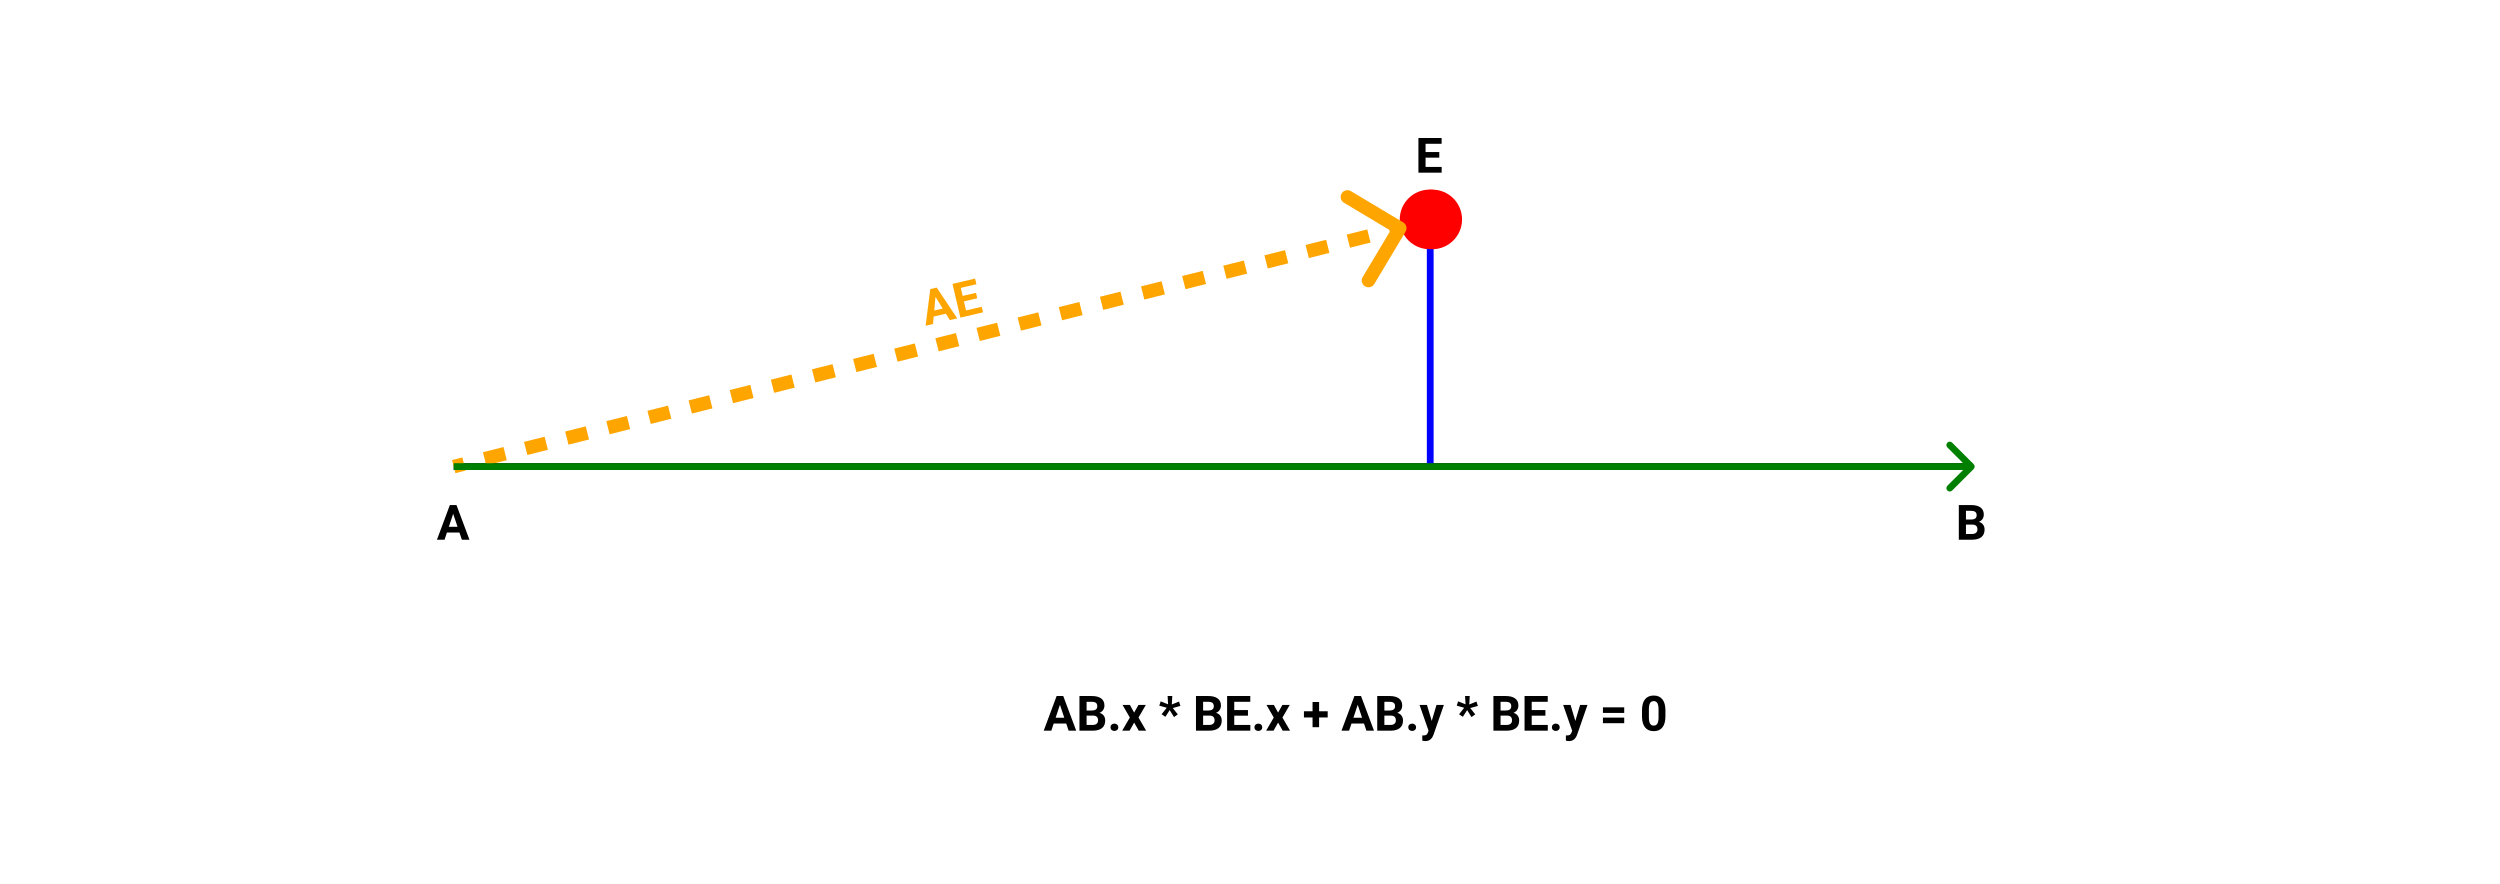
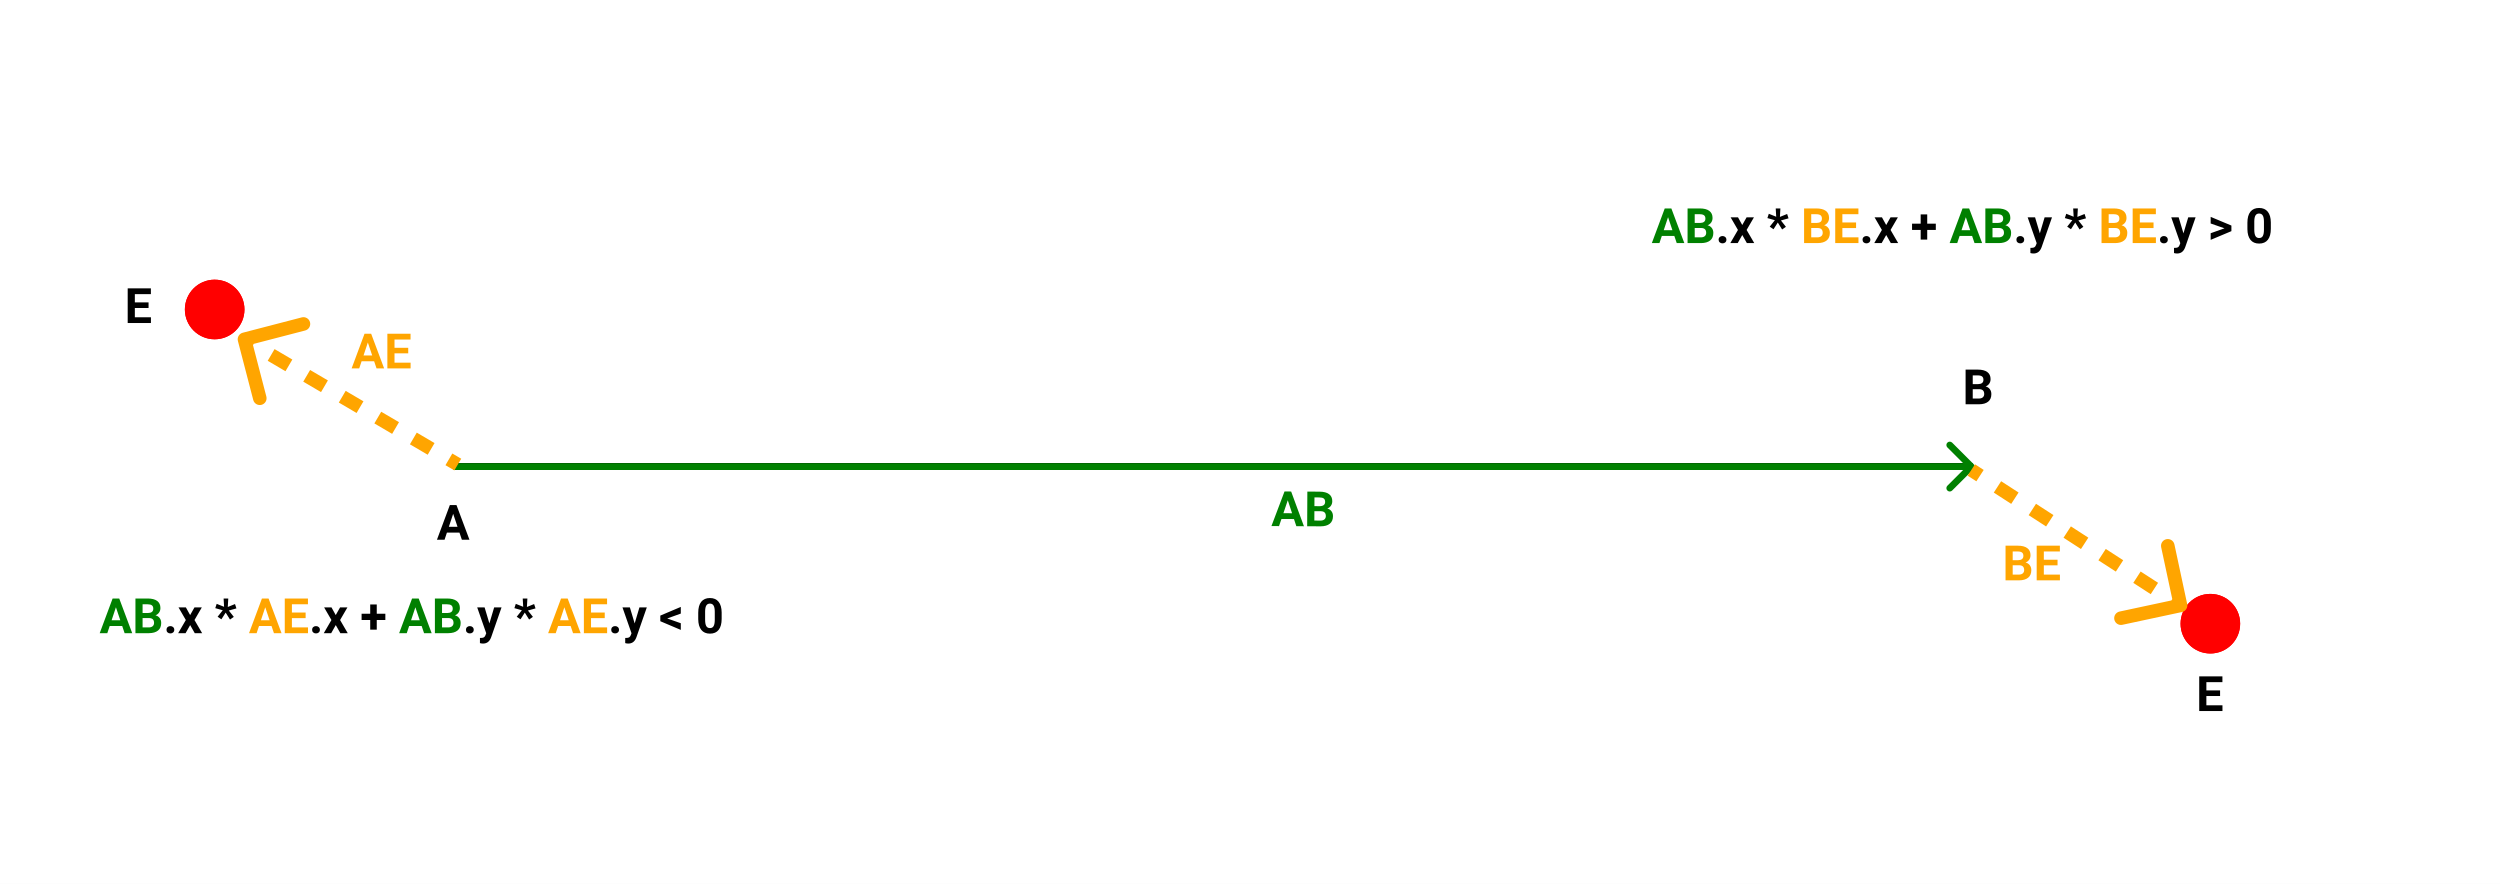
<svg xmlns="http://www.w3.org/2000/svg" width="577" height="204" viewBox="0 0 577 204" fill="none">
  <rect width="577" height="204" fill="white" />
-   <line x1="104.719" y1="107.687" x2="455.29" y2="107.687" stroke="black" stroke-width="1.563" />
-   <path d="M106.042 122.916H103.151L102.602 124.564H100.849L103.827 116.564H105.355L108.349 124.564H106.597L106.042 122.916ZM103.596 121.581H105.596L104.591 118.586L103.596 121.581Z" fill="black" />
-   <path d="M332.186 36.384H329.021V38.527H332.735V39.852H327.373V31.851H332.724V33.186H329.021V35.093H332.186V36.384Z" fill="black" />
-   <path d="M452.095 124.564V116.564H454.898C455.868 116.564 456.605 116.751 457.106 117.125C457.608 117.495 457.859 118.038 457.859 118.756C457.859 119.148 457.758 119.495 457.557 119.795C457.356 120.092 457.075 120.31 456.716 120.449C457.127 120.551 457.449 120.758 457.683 121.07C457.921 121.381 458.041 121.762 458.041 122.213C458.041 122.982 457.795 123.564 457.304 123.96C456.813 124.356 456.114 124.557 455.205 124.564H452.095ZM453.744 121.081V123.24H455.156C455.544 123.24 455.846 123.149 456.062 122.965C456.282 122.779 456.392 122.522 456.392 122.196C456.392 121.464 456.013 121.092 455.255 121.081H453.744ZM453.744 119.916H454.963C455.795 119.901 456.211 119.57 456.211 118.921C456.211 118.559 456.105 118.299 455.892 118.141C455.683 117.98 455.352 117.899 454.898 117.899H453.744V119.916Z" fill="black" />
-   <circle cx="329.941" cy="50.641" r="6.877" fill="#FF0000" />
-   <line x1="330.096" y1="50.641" x2="330.096" y2="108.47" stroke="#0000FF" stroke-width="1.563" />
-   <circle cx="330.565" cy="50.641" r="6.877" fill="#FF0000" />
-   <path d="M323.735 53.072C323.956 52.702 323.835 52.222 323.465 52.001L317.427 48.393C317.057 48.172 316.577 48.293 316.355 48.663C316.134 49.034 316.255 49.514 316.625 49.735L321.992 52.941L318.786 58.308C318.564 58.679 318.685 59.159 319.056 59.38C319.426 59.601 319.906 59.48 320.127 59.11L323.735 53.072ZM104.91 108.445L107.283 107.847L106.901 106.332L104.528 106.93L104.91 108.445ZM112.03 106.651L116.776 105.455L116.394 103.94L111.648 105.136L112.03 106.651ZM121.523 104.259L126.27 103.063L125.888 101.548L121.141 102.744L121.523 104.259ZM131.016 101.867L135.763 100.671L135.381 99.156L130.634 100.352L131.016 101.867ZM140.509 99.475L145.256 98.279L144.874 96.764L140.128 97.96L140.509 99.475ZM150.003 97.083L154.749 95.887L154.367 94.372L149.621 95.568L150.003 97.083ZM159.496 94.691L164.243 93.495L163.861 91.98L159.114 93.176L159.496 94.691ZM168.989 92.299L173.736 91.103L173.354 89.588L168.607 90.784L168.989 92.299ZM178.483 89.907L183.229 88.711L182.847 87.196L178.101 88.392L178.483 89.907ZM187.976 87.515L192.722 86.319L192.341 84.804L187.594 86L187.976 87.515ZM197.469 85.123L202.216 83.927L201.834 82.412L197.087 83.608L197.469 85.123ZM206.962 82.731L211.709 81.535L211.327 80.02L206.58 81.216L206.962 82.731ZM216.456 80.339L221.202 79.143L220.82 77.628L216.074 78.824L216.456 80.339ZM225.949 77.947L230.695 76.751L230.314 75.236L225.567 76.432L225.949 77.947ZM235.442 75.555L240.189 74.359L239.807 72.844L235.06 74.04L235.442 75.555ZM244.935 73.163L249.682 71.967L249.3 70.452L244.553 71.648L244.935 73.163ZM254.429 70.771L259.175 69.575L258.793 68.06L254.047 69.256L254.429 70.771ZM263.922 68.379L268.668 67.183L268.287 65.668L263.54 66.864L263.922 68.379ZM273.415 65.987L278.162 64.791L277.78 63.276L273.033 64.472L273.415 65.987ZM282.908 63.595L287.655 62.399L287.273 60.884L282.527 62.08L282.908 63.595ZM292.402 61.203L297.148 60.007L296.766 58.492L292.02 59.688L292.402 61.203ZM301.895 58.811L306.642 57.615L306.26 56.1L301.513 57.296L301.895 58.811ZM311.388 56.419L316.135 55.223L315.753 53.708L311.006 54.904L311.388 56.419ZM320.881 54.027L323.255 53.429L322.873 51.914L320.5 52.512L320.881 54.027ZM324.406 53.473C324.848 52.732 324.607 51.772 323.866 51.33L311.79 44.115C311.049 43.672 310.09 43.914 309.647 44.655C309.204 45.396 309.446 46.355 310.187 46.798L320.921 53.212L314.507 63.945C314.065 64.686 314.306 65.646 315.047 66.088C315.788 66.531 316.748 66.29 317.191 65.549L324.406 53.473ZM105.101 109.203L107.474 108.605L106.71 105.574L104.337 106.172L105.101 109.203ZM112.221 107.409L116.967 106.213L116.203 103.182L111.457 104.378L112.221 107.409ZM121.714 105.017L126.46 103.821L125.697 100.79L120.95 101.986L121.714 105.017ZM131.207 102.625L135.954 101.429L135.19 98.398L130.443 99.594L131.207 102.625ZM140.7 100.233L145.447 99.037L144.683 96.006L139.937 97.202L140.7 100.233ZM150.194 97.841L154.94 96.645L154.177 93.614L149.43 94.81L150.194 97.841ZM159.687 95.449L164.434 94.253L163.67 91.222L158.923 92.418L159.687 95.449ZM169.18 93.057L173.927 91.861L173.163 88.83L168.416 90.026L169.18 93.057ZM178.673 90.665L183.42 89.469L182.656 86.438L177.91 87.634L178.673 90.665ZM188.167 88.273L192.913 87.077L192.15 84.046L187.403 85.242L188.167 88.273ZM197.66 85.881L202.407 84.685L201.643 81.654L196.896 82.85L197.66 85.881ZM207.153 83.489L211.9 82.293L211.136 79.262L206.389 80.458L207.153 83.489ZM216.646 81.097L221.393 79.901L220.629 76.87L215.883 78.066L216.646 81.097ZM226.14 78.705L230.886 77.509L230.123 74.478L225.376 75.674L226.14 78.705ZM235.633 76.313L240.38 75.117L239.616 72.086L234.869 73.282L235.633 76.313ZM245.126 73.921L249.873 72.725L249.109 69.694L244.363 70.89L245.126 73.921ZM254.62 71.529L259.366 70.333L258.602 67.302L253.856 68.498L254.62 71.529ZM264.113 69.137L268.859 67.941L268.096 64.91L263.349 66.106L264.113 69.137ZM273.606 66.745L278.353 65.549L277.589 62.518L272.842 63.714L273.606 66.745ZM283.099 64.353L287.846 63.157L287.082 60.126L282.336 61.322L283.099 64.353ZM292.593 61.961L297.339 60.765L296.575 57.734L291.829 58.93L292.593 61.961ZM302.086 59.569L306.832 58.373L306.069 55.342L301.322 56.538L302.086 59.569ZM311.579 57.177L316.326 55.981L315.562 52.95L310.815 54.146L311.579 57.177ZM321.072 54.785L323.446 54.187L322.682 51.156L320.309 51.754L321.072 54.785Z" fill="#FFA500" />
-   <path d="M218.309 72.4L215.495 73.059L215.336 74.79L213.629 75.189L214.705 66.72L216.193 66.372L220.932 73.48L219.225 73.879L218.309 72.4ZM215.624 71.658L217.572 71.202L215.91 68.515L215.624 71.658ZM225.556 68.836L222.475 69.558L222.963 71.644L226.58 70.797L226.881 72.087L221.66 73.309L219.836 65.519L225.047 64.299L225.352 65.6L221.746 66.444L222.18 68.3L225.262 67.579L225.556 68.836Z" fill="#FFA500" />
+   <line x1="104.719" y1="107.689" x2="455.29" y2="107.689" stroke="black" stroke-width="1.563" />
+   <circle cx="510.15" cy="143.949" r="6.877" fill="#FF0000" />
+   <circle cx="510.15" cy="143.949" r="6.877" fill="#FF0000" />
+   <line x1="104.719" y1="107.689" x2="455.29" y2="107.689" stroke="black" stroke-width="1.563" />
  <path d="M455.53 108.24C455.835 107.935 455.835 107.44 455.53 107.135L450.557 102.162C450.252 101.856 449.757 101.856 449.452 102.162C449.146 102.467 449.146 102.962 449.452 103.267L453.872 107.688L449.452 112.108C449.146 112.413 449.146 112.908 449.452 113.213C449.757 113.519 450.252 113.519 450.557 113.213L455.53 108.24ZM104.719 108.469H454.978V106.906H104.719V108.469Z" fill="#008000" />
-   <path d="M246.083 166.992H243.192L242.643 168.641H240.89L243.868 160.64H245.396L248.39 168.641H246.638L246.083 166.992ZM243.637 165.657H245.638L244.632 162.662L243.637 165.657ZM249.138 168.641V160.64H251.94C252.911 160.64 253.647 160.827 254.149 161.201C254.651 161.571 254.902 162.115 254.902 162.833C254.902 163.225 254.801 163.571 254.599 163.871C254.398 164.168 254.118 164.386 253.759 164.525C254.169 164.628 254.491 164.835 254.726 165.146C254.964 165.457 255.083 165.838 255.083 166.289C255.083 167.058 254.838 167.641 254.347 168.036C253.856 168.432 253.156 168.633 252.248 168.641H249.138ZM250.786 165.157V167.316H252.198C252.587 167.316 252.889 167.225 253.105 167.042C253.325 166.855 253.435 166.598 253.435 166.272C253.435 165.54 253.055 165.168 252.297 165.157H250.786ZM250.786 163.992H252.006C252.837 163.977 253.253 163.646 253.253 162.997C253.253 162.635 253.147 162.375 252.935 162.217C252.726 162.056 252.394 161.975 251.94 161.975H250.786V163.992ZM256.303 167.86C256.303 167.608 256.387 167.402 256.556 167.245C256.728 167.087 256.942 167.009 257.199 167.009C257.459 167.009 257.673 167.087 257.841 167.245C258.014 167.402 258.1 167.608 258.1 167.86C258.1 168.109 258.015 168.313 257.847 168.47C257.678 168.624 257.462 168.701 257.199 168.701C256.938 168.701 256.724 168.624 256.556 168.47C256.387 168.313 256.303 168.109 256.303 167.86ZM261.759 164.47L262.759 162.695H264.457L262.765 165.608L264.529 168.641H262.825L261.765 166.772L260.71 168.641H259.001L260.765 165.608L259.078 162.695H260.781L261.759 164.47ZM269.287 163.355L267.562 162.866L267.886 161.871L269.595 162.558L269.485 160.64H270.562L270.452 162.596L272.117 161.921L272.441 162.926L270.683 163.415L271.837 164.877L270.963 165.498L269.963 163.893L268.974 165.443L268.1 164.849L269.287 163.355ZM276.029 168.641V160.64H278.831C279.802 160.64 280.538 160.827 281.04 161.201C281.542 161.571 281.793 162.115 281.793 162.833C281.793 163.225 281.692 163.571 281.491 163.871C281.289 164.168 281.009 164.386 280.65 164.525C281.06 164.628 281.383 164.835 281.617 165.146C281.855 165.457 281.974 165.838 281.974 166.289C281.974 167.058 281.729 167.641 281.238 168.036C280.747 168.432 280.048 168.633 279.139 168.641H276.029ZM277.678 165.157V167.316H279.09C279.478 167.316 279.78 167.225 279.996 167.042C280.216 166.855 280.326 166.598 280.326 166.272C280.326 165.54 279.947 165.168 279.189 165.157H277.678ZM277.678 163.992H278.897C279.729 163.977 280.145 163.646 280.145 162.997C280.145 162.635 280.038 162.375 279.826 162.217C279.617 162.056 279.286 161.975 278.831 161.975H277.678V163.992ZM288.03 165.173H284.865V167.316H288.579V168.641H283.216V160.64H288.568V161.975H284.865V163.882H288.03V165.173ZM289.524 167.86C289.524 167.608 289.609 167.402 289.777 167.245C289.949 167.087 290.163 167.009 290.42 167.009C290.68 167.009 290.894 167.087 291.063 167.245C291.235 167.402 291.321 167.608 291.321 167.86C291.321 168.109 291.237 168.313 291.068 168.47C290.9 168.624 290.684 168.701 290.42 168.701C290.16 168.701 289.946 168.624 289.777 168.47C289.609 168.313 289.524 168.109 289.524 167.86ZM294.981 164.47L295.981 162.695H297.678L295.986 165.608L297.75 168.641H296.047L294.986 166.772L293.931 168.641H292.222L293.986 165.608L292.299 162.695H294.002L294.981 164.47ZM304.448 164.162H306.432V165.597H304.448V167.838H302.937V165.597H300.948V164.162H302.937V162.014H304.448V164.162ZM314.811 166.992H311.921L311.371 168.641H309.619L312.597 160.64H314.124L317.119 168.641H315.366L314.811 166.992ZM312.366 165.657H314.366L313.361 162.662L312.366 165.657ZM317.866 168.641V160.64H320.669C321.639 160.64 322.376 160.827 322.878 161.201C323.379 161.571 323.63 162.115 323.63 162.833C323.63 163.225 323.53 163.571 323.328 163.871C323.127 164.168 322.846 164.386 322.487 164.525C322.898 164.628 323.22 164.835 323.454 165.146C323.693 165.457 323.812 165.838 323.812 166.289C323.812 167.058 323.566 167.641 323.075 168.036C322.584 168.432 321.885 168.633 320.976 168.641H317.866ZM319.515 165.157V167.316H320.927C321.315 167.316 321.617 167.225 321.834 167.042C322.053 166.855 322.163 166.598 322.163 166.272C322.163 165.54 321.784 165.168 321.026 165.157H319.515ZM319.515 163.992H320.735C321.566 163.977 321.982 163.646 321.982 162.997C321.982 162.635 321.876 162.375 321.663 162.217C321.454 162.056 321.123 161.975 320.669 161.975H319.515V163.992ZM325.031 167.86C325.031 167.608 325.116 167.402 325.284 167.245C325.456 167.087 325.671 167.009 325.927 167.009C326.187 167.009 326.401 167.087 326.57 167.245C326.742 167.402 326.828 167.608 326.828 167.86C326.828 168.109 326.744 168.313 326.575 168.47C326.407 168.624 326.191 168.701 325.927 168.701C325.667 168.701 325.453 168.624 325.284 168.47C325.116 168.313 325.031 168.109 325.031 167.86ZM330.444 166.393L331.543 162.695H333.246L330.856 169.564L330.724 169.877C330.369 170.654 329.783 171.042 328.966 171.042C328.735 171.042 328.5 171.007 328.262 170.937V169.734L328.504 169.74C328.805 169.74 329.028 169.694 329.175 169.602C329.325 169.511 329.442 169.359 329.526 169.146L329.713 168.657L327.63 162.695H329.339L330.444 166.393ZM337.939 163.355L336.213 162.866L336.538 161.871L338.246 162.558L338.136 160.64H339.213L339.104 162.596L340.768 161.921L341.093 162.926L339.334 163.415L340.488 164.877L339.615 165.498L338.615 163.893L337.625 165.443L336.752 164.849L337.939 163.355ZM344.681 168.641V160.64H347.483C348.454 160.64 349.19 160.827 349.692 161.201C350.194 161.571 350.445 162.115 350.445 162.833C350.445 163.225 350.344 163.571 350.143 163.871C349.941 164.168 349.661 164.386 349.302 164.525C349.712 164.628 350.035 164.835 350.269 165.146C350.507 165.457 350.626 165.838 350.626 166.289C350.626 167.058 350.381 167.641 349.89 168.036C349.399 168.432 348.699 168.633 347.791 168.641H344.681ZM346.329 165.157V167.316H347.741C348.13 167.316 348.432 167.225 348.648 167.042C348.868 166.855 348.978 166.598 348.978 166.272C348.978 165.54 348.599 165.168 347.84 165.157H346.329ZM346.329 163.992H347.549C348.381 163.977 348.796 163.646 348.796 162.997C348.796 162.635 348.69 162.375 348.478 162.217C348.269 162.056 347.937 161.975 347.483 161.975H346.329V163.992ZM356.681 165.173H353.516V167.316H357.231V168.641H351.868V160.64H357.22V161.975H353.516V163.882H356.681V165.173ZM358.176 167.86C358.176 167.608 358.26 167.402 358.429 167.245C358.601 167.087 358.815 167.009 359.072 167.009C359.332 167.009 359.546 167.087 359.714 167.245C359.887 167.402 359.973 167.608 359.973 167.86C359.973 168.109 359.888 168.313 359.72 168.47C359.551 168.624 359.335 168.701 359.072 168.701C358.811 168.701 358.597 168.624 358.429 168.47C358.26 168.313 358.176 168.109 358.176 167.86ZM363.588 166.393L364.687 162.695H366.391L364 169.564L363.869 169.877C363.513 170.654 362.927 171.042 362.11 171.042C361.879 171.042 361.645 171.007 361.407 170.937V169.734L361.649 169.74C361.949 169.74 362.172 169.694 362.319 169.602C362.469 169.511 362.586 169.359 362.671 169.146L362.857 168.657L360.775 162.695H362.484L363.588 166.393ZM374.869 164.542H369.957V163.245H374.869V164.542ZM374.869 166.921H369.957V165.624H374.869V166.921ZM384.38 165.333C384.38 166.439 384.152 167.285 383.694 167.871C383.236 168.457 382.565 168.751 381.683 168.751C380.811 168.751 380.144 168.463 379.682 167.888C379.221 167.313 378.985 166.489 378.974 165.415V163.943C378.974 162.825 379.204 161.977 379.666 161.399C380.131 160.82 380.8 160.53 381.672 160.53C382.543 160.53 383.21 160.818 383.672 161.393C384.133 161.964 384.369 162.787 384.38 163.86V165.333ZM382.792 163.717C382.792 163.054 382.701 162.573 382.518 162.272C382.338 161.968 382.056 161.816 381.672 161.816C381.298 161.816 381.021 161.961 380.842 162.25C380.666 162.536 380.573 162.985 380.562 163.596V165.542C380.562 166.194 380.65 166.679 380.825 166.998C381.005 167.313 381.291 167.47 381.683 167.47C382.071 167.47 382.351 167.318 382.523 167.014C382.695 166.71 382.785 166.245 382.792 165.619V163.717Z" fill="black" />
+   <path d="M298.648 119.795L295.758 119.78L295.2 121.425L293.447 121.416L296.467 113.431L297.995 113.44L300.947 121.456L299.194 121.446L298.648 119.795ZM296.21 118.447L298.21 118.457L297.22 115.458L296.21 118.447ZM301.694 121.459L301.736 113.459L304.539 113.474C305.509 113.479 306.245 113.67 306.745 114.046C307.245 114.419 307.493 114.964 307.489 115.682C307.487 116.074 307.384 116.42 307.181 116.719C306.978 117.015 306.697 117.231 306.337 117.368C306.747 117.473 307.068 117.682 307.301 117.994C307.537 118.307 307.654 118.688 307.652 119.139C307.648 119.908 307.399 120.489 306.906 120.883C306.414 121.276 305.713 121.473 304.804 121.476L301.694 121.459ZM303.361 117.985L303.35 120.144L304.762 120.151C305.15 120.153 305.453 120.063 305.67 119.881C305.891 119.696 306.002 119.44 306.004 119.114C306.007 118.381 305.63 118.007 304.872 117.992L303.361 117.985ZM303.367 116.82L304.587 116.826C305.419 116.816 305.836 116.486 305.84 115.838C305.841 115.475 305.737 115.215 305.525 115.056C305.317 114.894 304.986 114.812 304.532 114.809L303.378 114.803L303.367 116.82Z" fill="#008000" />
+   <path d="M503.436 140.494C503.858 140.404 504.126 139.988 504.036 139.566L502.563 132.689C502.473 132.267 502.058 131.998 501.636 132.088C501.214 132.179 500.945 132.594 501.035 133.016L502.344 139.129L496.231 140.438C495.809 140.529 495.54 140.944 495.63 141.366C495.721 141.788 496.136 142.057 496.558 141.967L503.436 140.494ZM454.552 109.127L456.564 110.429L457.413 109.117L455.401 107.815L454.552 109.127ZM460.589 113.034L464.613 115.639L465.463 114.327L461.438 111.722L460.589 113.034ZM468.638 118.244L472.663 120.849L473.512 119.537L469.487 116.932L468.638 118.244ZM476.687 123.454L480.712 126.059L481.561 124.747L477.537 122.142L476.687 123.454ZM484.737 128.664L488.761 131.269L489.61 129.957L485.586 127.352L484.737 128.664ZM492.786 133.874L496.81 136.479L497.66 135.166L493.635 132.561L492.786 133.874ZM500.835 139.083L502.847 140.386L503.697 139.074L501.684 137.771L500.835 139.083ZM503.599 141.258C504.443 141.077 504.981 140.247 504.8 139.403L501.855 125.648C501.674 124.804 500.843 124.266 499.999 124.447C499.155 124.628 498.617 125.458 498.798 126.302L501.416 138.529L489.19 141.147C488.346 141.328 487.808 142.159 487.989 143.003C488.17 143.847 489 144.384 489.844 144.204L503.599 141.258ZM454.127 109.783L456.14 111.085L457.838 108.461L455.826 107.159L454.127 109.783ZM460.164 113.69L464.189 116.295L465.887 113.671L461.863 111.066L460.164 113.69ZM468.213 118.9L472.238 121.505L473.937 118.881L469.912 116.276L468.213 118.9ZM476.263 124.11L480.287 126.715L481.986 124.091L477.961 121.486L476.263 124.11ZM484.312 129.32L488.337 131.925L490.035 129.301L486.01 126.696L484.312 129.32ZM492.361 134.53L496.386 137.135L498.084 134.51L494.06 131.905L492.361 134.53ZM500.41 139.739L502.423 141.042L504.121 138.418L502.109 137.115L500.41 139.739Z" fill="#FFA500" />
+   <path d="M106.042 122.918H103.151L102.602 124.566H100.849L103.827 116.566H105.355L108.349 124.566H106.597L106.042 122.918ZM103.596 121.583H105.596L104.591 118.588L103.596 121.583Z" fill="black" />
+   <path d="M453.66 93.307V85.306H456.462C457.433 85.306 458.169 85.493 458.671 85.867C459.173 86.237 459.424 86.781 459.424 87.499C459.424 87.891 459.323 88.237 459.121 88.537C458.92 88.834 458.64 89.052 458.281 89.191C458.691 89.294 459.013 89.501 459.248 89.812C459.486 90.123 459.605 90.504 459.605 90.955C459.605 91.724 459.36 92.307 458.869 92.702C458.378 93.098 457.678 93.299 456.77 93.307H453.66ZM455.308 89.823V91.982H456.72C457.109 91.982 457.411 91.891 457.627 91.708C457.847 91.521 457.957 91.264 457.957 90.938C457.957 90.206 457.577 89.834 456.819 89.823H455.308ZM455.308 88.658H456.528C457.359 88.643 457.775 88.312 457.775 87.663C457.775 87.301 457.669 87.041 457.457 86.883C457.248 86.722 456.916 86.641 456.462 86.641H455.308V88.658Z" fill="black" />
+   <path d="M512.395 160.64H509.23V162.783H512.944V164.107H507.582V156.107H512.933V157.442H509.23V159.349H512.395V160.64Z" fill="black" />
+   <path d="M462.88 133.943V125.943H465.683C466.653 125.943 467.39 126.13 467.892 126.503C468.393 126.873 468.644 127.417 468.644 128.135C468.644 128.527 468.544 128.874 468.342 129.174C468.141 129.471 467.86 129.689 467.501 129.828C467.912 129.93 468.234 130.137 468.469 130.449C468.707 130.76 468.826 131.141 468.826 131.592C468.826 132.361 468.58 132.943 468.089 133.339C467.599 133.735 466.899 133.936 465.99 133.943H462.88ZM464.529 130.46V132.619H465.941C466.329 132.619 466.631 132.528 466.848 132.344C467.067 132.158 467.177 131.901 467.177 131.575C467.177 130.842 466.798 130.471 466.04 130.46H464.529ZM464.529 129.295H465.749C466.58 129.28 466.996 128.949 466.996 128.3C466.996 127.938 466.89 127.677 466.677 127.52C466.468 127.359 466.137 127.278 465.683 127.278H464.529V129.295ZM474.881 130.476H471.716V132.619H475.43V133.943H470.067V125.943H475.419V127.278H471.716V129.185H474.881V130.476Z" fill="#FFA500" />
+   <circle cx="49.545" cy="71.428" r="6.877" transform="rotate(180 49.5449 71.4277)" fill="#FF0000" />
+   <circle cx="49.545" cy="71.428" r="6.877" transform="rotate(180 49.5449 71.4277)" fill="#FF0000" />
+   <path d="M56.227 77.55C55.809 77.658 55.558 78.085 55.667 78.503L57.437 85.31C57.545 85.727 57.972 85.978 58.39 85.869C58.807 85.761 59.058 85.334 58.949 84.916L57.376 78.866L63.427 77.293C63.844 77.184 64.095 76.757 63.986 76.34C63.878 75.922 63.451 75.671 63.033 75.78L56.227 77.55ZM106.052 106.547L104.001 105.342L103.209 106.69L105.26 107.895L106.052 106.547ZM99.898 102.933L95.795 100.523L95.004 101.871L99.106 104.28L99.898 102.933ZM91.692 98.113L87.59 95.704L86.798 97.052L90.901 99.461L91.692 98.113ZM83.487 93.294L79.384 90.885L78.593 92.232L82.695 94.642L83.487 93.294ZM75.281 88.475L71.178 86.066L70.387 87.413L74.49 89.823L75.281 88.475ZM67.076 83.656L62.973 81.246L62.181 82.594L66.284 85.004L67.076 83.656ZM58.87 78.837L56.819 77.632L56.027 78.98L58.079 80.185L58.87 78.837ZM56.03 76.793C55.194 77.01 54.693 77.864 54.91 78.699L58.45 92.313C58.667 93.149 59.521 93.65 60.356 93.433C61.191 93.215 61.693 92.362 61.475 91.527L58.329 79.425L70.43 76.279C71.266 76.062 71.767 75.209 71.55 74.373C71.332 73.538 70.479 73.037 69.644 73.254L56.03 76.793ZM106.448 105.873L104.396 104.668L102.813 107.364L104.865 108.568L106.448 105.873ZM100.294 102.259L96.191 99.849L94.608 102.545L98.711 104.954L100.294 102.259ZM92.088 97.439L87.985 95.03L86.402 97.725L90.505 100.135L92.088 97.439ZM83.883 92.62L79.78 90.211L78.197 92.906L82.299 95.316L83.883 92.62ZM75.677 87.801L71.574 85.392L69.991 88.087L74.094 90.497L75.677 87.801ZM67.472 82.982L63.369 80.573L61.786 83.268L65.888 85.678L67.472 82.982ZM59.266 78.163L57.215 76.958L55.632 79.654L57.683 80.859L59.266 78.163Z" fill="#FFA500" />
+   <path d="M34.286 71.085H31.121V73.228H34.835V74.553H29.472V66.552H34.824V67.888H31.121V69.794H34.286V71.085Z" fill="black" />
+   <path d="M86.348 83.375H83.458L82.909 85.023H81.156L84.134 77.023H85.661L88.656 85.023H86.903L86.348 83.375ZM83.903 82.04H85.903L84.898 79.045L83.903 82.04ZM94.217 81.556H91.052V83.699H94.766V85.023H89.403V77.023H94.755V78.358H91.052V80.265H94.217V81.556Z" fill="#FFA500" />
+   <path d="M28.206 144.486H25.315L24.766 146.135H23.013L25.991 138.134H27.519L30.513 146.135H28.761L28.206 144.486ZM25.761 143.151H27.761L26.755 140.156L25.761 143.151ZM31.261 146.135V138.134H34.063C35.034 138.134 35.77 138.321 36.272 138.695C36.774 139.065 37.025 139.609 37.025 140.327C37.025 140.719 36.924 141.065 36.722 141.365C36.521 141.662 36.241 141.88 35.882 142.019C36.292 142.122 36.614 142.329 36.849 142.64C37.087 142.951 37.206 143.332 37.206 143.783C37.206 144.552 36.961 145.135 36.47 145.53C35.979 145.926 35.279 146.127 34.371 146.135H31.261ZM32.909 142.651V144.811H34.321C34.71 144.811 35.012 144.719 35.228 144.536C35.448 144.349 35.558 144.093 35.558 143.767C35.558 143.034 35.178 142.662 34.42 142.651H32.909ZM32.909 141.486H34.129C34.961 141.472 35.376 141.14 35.376 140.492C35.376 140.129 35.27 139.869 35.058 139.711C34.849 139.55 34.517 139.47 34.063 139.47H32.909V141.486ZM97.319 144.486H94.429L93.879 146.135H92.126L95.105 138.134H96.632L99.627 146.135H97.874L97.319 144.486ZM94.874 143.151H96.874L95.868 140.156L94.874 143.151ZM100.374 146.135V138.134H103.176C104.147 138.134 104.883 138.321 105.385 138.695C105.887 139.065 106.138 139.609 106.138 140.327C106.138 140.719 106.037 141.065 105.836 141.365C105.634 141.662 105.354 141.88 104.995 142.019C105.405 142.122 105.728 142.329 105.962 142.64C106.2 142.951 106.319 143.332 106.319 143.783C106.319 144.552 106.074 145.135 105.583 145.53C105.092 145.926 104.392 146.127 103.484 146.135H100.374ZM102.022 142.651V144.811H103.435C103.823 144.811 104.125 144.719 104.341 144.536C104.561 144.349 104.671 144.093 104.671 143.767C104.671 143.034 104.292 142.662 103.533 142.651H102.022ZM102.022 141.486H103.242C104.074 141.472 104.49 141.14 104.49 140.492C104.49 140.129 104.383 139.869 104.171 139.711C103.962 139.55 103.631 139.47 103.176 139.47H102.022V141.486Z" fill="#008000" />
+   <path d="M38.426 145.355C38.426 145.102 38.51 144.897 38.679 144.739C38.851 144.582 39.065 144.503 39.322 144.503C39.582 144.503 39.796 144.582 39.964 144.739C40.137 144.897 40.223 145.102 40.223 145.355C40.223 145.604 40.138 145.807 39.97 145.964C39.801 146.118 39.585 146.195 39.322 146.195C39.062 146.195 38.847 146.118 38.679 145.964C38.51 145.807 38.426 145.604 38.426 145.355ZM43.882 141.964L44.882 140.189H46.58L44.888 143.102L46.652 146.135H44.948L43.888 144.267L42.833 146.135H41.124L42.888 143.102L41.201 140.189H42.904L43.882 141.964ZM51.41 140.849L49.685 140.36L50.009 139.365L51.718 140.052L51.608 138.134H52.685L52.575 140.091L54.24 139.415L54.564 140.42L52.806 140.909L53.96 142.371L53.086 142.992L52.086 141.387L51.097 142.937L50.223 142.343L51.41 140.849ZM72.032 145.355C72.032 145.102 72.116 144.897 72.285 144.739C72.457 144.582 72.671 144.503 72.928 144.503C73.188 144.503 73.402 144.582 73.57 144.739C73.743 144.897 73.829 145.102 73.829 145.355C73.829 145.604 73.745 145.807 73.576 145.964C73.407 146.118 73.191 146.195 72.928 146.195C72.668 146.195 72.453 146.118 72.285 145.964C72.116 145.807 72.032 145.604 72.032 145.355ZM77.488 141.964L78.488 140.189H80.186L78.494 143.102L80.258 146.135H78.554L77.494 144.267L76.439 146.135H74.73L76.494 143.102L74.807 140.189H76.51L77.488 141.964ZM86.956 141.657H88.939V143.091H86.956V145.333H85.445V143.091H83.456V141.657H85.445V139.508H86.956V141.657ZM107.539 145.355C107.539 145.102 107.623 144.897 107.792 144.739C107.964 144.582 108.178 144.503 108.435 144.503C108.695 144.503 108.909 144.582 109.078 144.739C109.25 144.897 109.336 145.102 109.336 145.355C109.336 145.604 109.252 145.807 109.083 145.964C108.915 146.118 108.699 146.195 108.435 146.195C108.175 146.195 107.96 146.118 107.792 145.964C107.623 145.807 107.539 145.604 107.539 145.355ZM112.951 143.887L114.05 140.189H115.754L113.364 147.058L113.232 147.371C112.876 148.148 112.29 148.536 111.473 148.536C111.243 148.536 111.008 148.501 110.77 148.432V147.228L111.012 147.234C111.312 147.234 111.536 147.188 111.682 147.096C111.832 147.005 111.95 146.853 112.034 146.64L112.221 146.151L110.138 140.189H111.847L112.951 143.887ZM120.446 140.849L118.721 140.36L119.045 139.365L120.754 140.052L120.644 138.134H121.721L121.611 140.091L123.276 139.415L123.6 140.42L121.842 140.909L122.996 142.371L122.122 142.992L121.122 141.387L120.133 142.937L119.259 142.343L120.446 140.849ZM141.068 145.355C141.068 145.102 141.152 144.897 141.321 144.739C141.493 144.582 141.707 144.503 141.964 144.503C142.224 144.503 142.438 144.582 142.607 144.739C142.779 144.897 142.865 145.102 142.865 145.355C142.865 145.604 142.781 145.807 142.612 145.964C142.444 146.118 142.228 146.195 141.964 146.195C141.704 146.195 141.49 146.118 141.321 145.964C141.152 145.807 141.068 145.604 141.068 145.355ZM146.481 143.887L147.58 140.189H149.283L146.893 147.058L146.761 147.371C146.405 148.148 145.819 148.536 145.002 148.536C144.772 148.536 144.537 148.501 144.299 148.432V147.228L144.541 147.234C144.841 147.234 145.065 147.188 145.211 147.096C145.361 147.005 145.479 146.853 145.563 146.64L145.75 146.151L143.667 140.189H145.376L146.481 143.887ZM153.997 142.739L157.129 143.843V145.382L152.398 143.376V142.08L157.129 140.074V141.613L153.997 142.739ZM166.558 142.827C166.558 143.933 166.33 144.779 165.872 145.365C165.414 145.952 164.743 146.245 163.861 146.245C162.989 146.245 162.322 145.957 161.86 145.382C161.399 144.807 161.163 143.983 161.152 142.909V141.437C161.152 140.319 161.382 139.471 161.844 138.893C162.309 138.314 162.978 138.024 163.85 138.024C164.721 138.024 165.388 138.312 165.85 138.887C166.311 139.459 166.547 140.281 166.558 141.354V142.827ZM164.97 141.211C164.97 140.548 164.879 140.067 164.696 139.766C164.516 139.462 164.234 139.31 163.85 139.31C163.476 139.31 163.199 139.455 163.02 139.744C162.844 140.03 162.751 140.479 162.74 141.091V143.036C162.74 143.688 162.828 144.173 163.003 144.492C163.183 144.807 163.469 144.964 163.861 144.964C164.249 144.964 164.529 144.812 164.701 144.508C164.873 144.204 164.963 143.739 164.97 143.113V141.211Z" fill="black" />
+   <path d="M62.669 144.486H59.779L59.229 146.135H57.476L60.454 138.134H61.982L64.977 146.135H63.224L62.669 144.486ZM60.224 143.151H62.224L61.218 140.156L60.224 143.151ZM70.537 142.668H67.372V144.811H71.087V146.135H65.724V138.134H71.076V139.47H67.372V141.376H70.537V142.668ZM131.705 144.486H128.815L128.265 146.135H126.513L129.491 138.134H131.018L134.013 146.135H132.26L131.705 144.486ZM129.26 143.151H131.26L130.255 140.156L129.26 143.151ZM139.574 142.668H136.409V144.811H140.123V146.135H134.76V138.134H140.112V139.47H136.409V141.376H139.574V142.668Z" fill="#FFA500" />
+   <path d="M386.436 54.459H383.546L382.996 56.107H381.244L384.222 48.107H385.749L388.744 56.107H386.991L386.436 54.459ZM383.991 53.124H385.991L384.985 50.129L383.991 53.124ZM389.491 56.107V48.107H392.294C393.264 48.107 394.001 48.294 394.502 48.667C395.004 49.038 395.255 49.581 395.255 50.299C395.255 50.691 395.154 51.038 394.953 51.338C394.752 51.635 394.471 51.853 394.112 51.992C394.523 52.094 394.845 52.301 395.079 52.613C395.317 52.924 395.437 53.305 395.437 53.756C395.437 54.525 395.191 55.107 394.7 55.503C394.209 55.899 393.51 56.1 392.601 56.107H389.491ZM391.14 52.624V54.783H392.552C392.94 54.783 393.242 54.692 393.458 54.508C393.678 54.322 393.788 54.065 393.788 53.739C393.788 53.007 393.409 52.635 392.651 52.624H391.14ZM391.14 51.459H392.359C393.191 51.444 393.607 51.113 393.607 50.464C393.607 50.102 393.501 49.842 393.288 49.684C393.079 49.523 392.748 49.442 392.294 49.442H391.14V51.459ZM455.165 54.459H452.274L451.725 56.107H449.972L452.95 48.107H454.478L457.473 56.107H455.72L455.165 54.459ZM452.72 53.124H454.72L453.714 50.129L452.72 53.124ZM458.22 56.107V48.107H461.022C461.993 48.107 462.729 48.294 463.231 48.667C463.733 49.038 463.984 49.581 463.984 50.299C463.984 50.691 463.883 51.038 463.682 51.338C463.48 51.635 463.2 51.853 462.841 51.992C463.251 52.094 463.574 52.301 463.808 52.613C464.046 52.924 464.165 53.305 464.165 53.756C464.165 54.525 463.92 55.107 463.429 55.503C462.938 55.899 462.238 56.1 461.33 56.107H458.22ZM459.868 52.624V54.783H461.28C461.669 54.783 461.971 54.692 462.187 54.508C462.407 54.322 462.517 54.065 462.517 53.739C462.517 53.007 462.138 52.635 461.379 52.624H459.868ZM459.868 51.459H461.088C461.92 51.444 462.335 51.113 462.335 50.464C462.335 50.102 462.229 49.842 462.017 49.684C461.808 49.523 461.476 49.442 461.022 49.442H459.868V51.459Z" fill="#008000" />
+   <path d="M396.656 55.327C396.656 55.074 396.741 54.869 396.909 54.712C397.081 54.554 397.296 54.475 397.552 54.475C397.812 54.475 398.026 54.554 398.195 54.712C398.367 54.869 398.453 55.074 398.453 55.327C398.453 55.576 398.369 55.78 398.2 55.937C398.032 56.091 397.816 56.168 397.552 56.168C397.292 56.168 397.078 56.091 396.909 55.937C396.741 55.78 396.656 55.576 396.656 55.327ZM402.113 51.937L403.113 50.162H404.811L403.118 53.074L404.882 56.107H403.179L402.118 54.239L401.063 56.107H399.354L401.118 53.074L399.431 50.162H401.135L402.113 51.937ZM409.641 50.822L407.915 50.332L408.239 49.338L409.948 50.025L409.838 48.107H410.915L410.805 50.063L412.47 49.387L412.795 50.393L411.036 50.882L412.19 52.343L411.316 52.964L410.316 51.36L409.327 52.91L408.454 52.316L409.641 50.822ZM429.878 55.327C429.878 55.074 429.962 54.869 430.131 54.712C430.303 54.554 430.517 54.475 430.773 54.475C431.033 54.475 431.248 54.554 431.416 54.712C431.588 54.869 431.675 55.074 431.675 55.327C431.675 55.576 431.59 55.78 431.422 55.937C431.253 56.091 431.037 56.168 430.773 56.168C430.513 56.168 430.299 56.091 430.131 55.937C429.962 55.78 429.878 55.576 429.878 55.327ZM435.334 51.937L436.334 50.162H438.032L436.34 53.074L438.103 56.107H436.4L435.34 54.239L434.285 56.107H432.576L434.34 53.074L432.653 50.162H434.356L435.334 51.937ZM444.802 51.629H446.785V53.063H444.802V55.305H443.291V53.063H441.301V51.629H443.291V49.481H444.802V51.629ZM465.385 55.327C465.385 55.074 465.469 54.869 465.638 54.712C465.81 54.554 466.024 54.475 466.281 54.475C466.541 54.475 466.755 54.554 466.924 54.712C467.096 54.869 467.182 55.074 467.182 55.327C467.182 55.576 467.098 55.78 466.929 55.937C466.761 56.091 466.544 56.168 466.281 56.168C466.021 56.168 465.806 56.091 465.638 55.937C465.469 55.78 465.385 55.576 465.385 55.327ZM470.797 53.86L471.896 50.162H473.6L471.209 57.031L471.078 57.344C470.722 58.12 470.136 58.509 469.319 58.509C469.088 58.509 468.854 58.474 468.616 58.404V57.201L468.858 57.206C469.158 57.206 469.382 57.161 469.528 57.069C469.678 56.977 469.795 56.825 469.88 56.613L470.067 56.124L467.984 50.162H469.693L470.797 53.86ZM478.292 50.822L476.567 50.332L476.891 49.338L478.6 50.025L478.49 48.107H479.567L479.457 50.063L481.122 49.387L481.446 50.393L479.688 50.882L480.842 52.343L479.968 52.964L478.968 51.36L477.979 52.91L477.105 52.316L478.292 50.822ZM498.529 55.327C498.529 55.074 498.614 54.869 498.782 54.712C498.954 54.554 499.169 54.475 499.425 54.475C499.685 54.475 499.899 54.554 500.068 54.712C500.24 54.869 500.326 55.074 500.326 55.327C500.326 55.576 500.242 55.78 500.073 55.937C499.905 56.091 499.689 56.168 499.425 56.168C499.165 56.168 498.951 56.091 498.782 55.937C498.614 55.78 498.529 55.576 498.529 55.327ZM503.942 53.86L505.041 50.162H506.744L504.354 57.031L504.222 57.344C503.867 58.12 503.281 58.509 502.464 58.509C502.233 58.509 501.998 58.474 501.76 58.404V57.201L502.002 57.206C502.303 57.206 502.526 57.161 502.672 57.069C502.823 56.977 502.94 56.825 503.024 56.613L503.211 56.124L501.128 50.162H502.837L503.942 53.86ZM513.415 52.695L510.222 51.58V50.052L515.008 52.058V53.349L510.222 55.36V53.827L513.415 52.695ZM524.108 52.8C524.108 53.906 523.879 54.752 523.421 55.338C522.963 55.924 522.292 56.217 521.41 56.217C520.538 56.217 519.871 55.93 519.41 55.355C518.948 54.779 518.712 53.955 518.701 52.882V51.409C518.701 50.292 518.932 49.444 519.393 48.865C519.858 48.286 520.527 47.997 521.399 47.997C522.271 47.997 522.937 48.285 523.399 48.86C523.86 49.431 524.097 50.254 524.108 51.327V52.8ZM522.52 51.184C522.52 50.521 522.428 50.039 522.245 49.739C522.065 49.435 521.783 49.283 521.399 49.283C521.025 49.283 520.748 49.428 520.569 49.717C520.393 50.003 520.3 50.452 520.289 51.063V53.008C520.289 53.66 520.377 54.146 520.552 54.465C520.732 54.779 521.018 54.937 521.41 54.937C521.798 54.937 522.078 54.785 522.25 54.481C522.423 54.177 522.512 53.712 522.52 53.085V51.184Z" fill="black" />
+   <path d="M416.383 56.107V48.107H419.185C420.156 48.107 420.892 48.294 421.394 48.667C421.896 49.038 422.147 49.581 422.147 50.299C422.147 50.691 422.046 51.038 421.844 51.338C421.643 51.635 421.363 51.853 421.004 51.992C421.414 52.094 421.736 52.301 421.971 52.613C422.209 52.924 422.328 53.305 422.328 53.756C422.328 54.525 422.083 55.107 421.592 55.503C421.101 55.899 420.401 56.1 419.493 56.107H416.383ZM418.031 52.624V54.783H419.443C419.831 54.783 420.134 54.692 420.35 54.508C420.57 54.322 420.68 54.065 420.68 53.739C420.68 53.007 420.3 52.635 419.542 52.624H418.031ZM418.031 51.459H419.251C420.082 51.444 420.498 51.113 420.498 50.464C420.498 50.102 420.392 49.842 420.179 49.684C419.971 49.523 419.639 49.442 419.185 49.442H418.031V51.459ZM428.383 52.64H425.218V54.783H428.933V56.107H423.57V48.107H428.922V49.442H425.218V51.349H428.383V52.64ZM485.034 56.107V48.107H487.837C488.807 48.107 489.544 48.294 490.046 48.667C490.547 49.038 490.798 49.581 490.798 50.299C490.798 50.691 490.698 51.038 490.496 51.338C490.295 51.635 490.014 51.853 489.655 51.992C490.066 52.094 490.388 52.301 490.622 52.613C490.861 52.924 490.98 53.305 490.98 53.756C490.98 54.525 490.734 55.107 490.243 55.503C489.752 55.899 489.053 56.1 488.144 56.107H485.034ZM486.683 52.624V54.783H488.095C488.483 54.783 488.785 54.692 489.002 54.508C489.221 54.322 489.331 54.065 489.331 53.739C489.331 53.007 488.952 52.635 488.194 52.624H486.683ZM486.683 51.459H487.903C488.734 51.444 489.15 51.113 489.15 50.464C489.15 50.102 489.044 49.842 488.831 49.684C488.622 49.523 488.291 49.442 487.837 49.442H486.683V51.459ZM497.035 52.64H493.87V54.783H497.584V56.107H492.221V48.107H497.573V49.442H493.87V51.349H497.035V52.64Z" fill="#FFA500" />
</svg>
